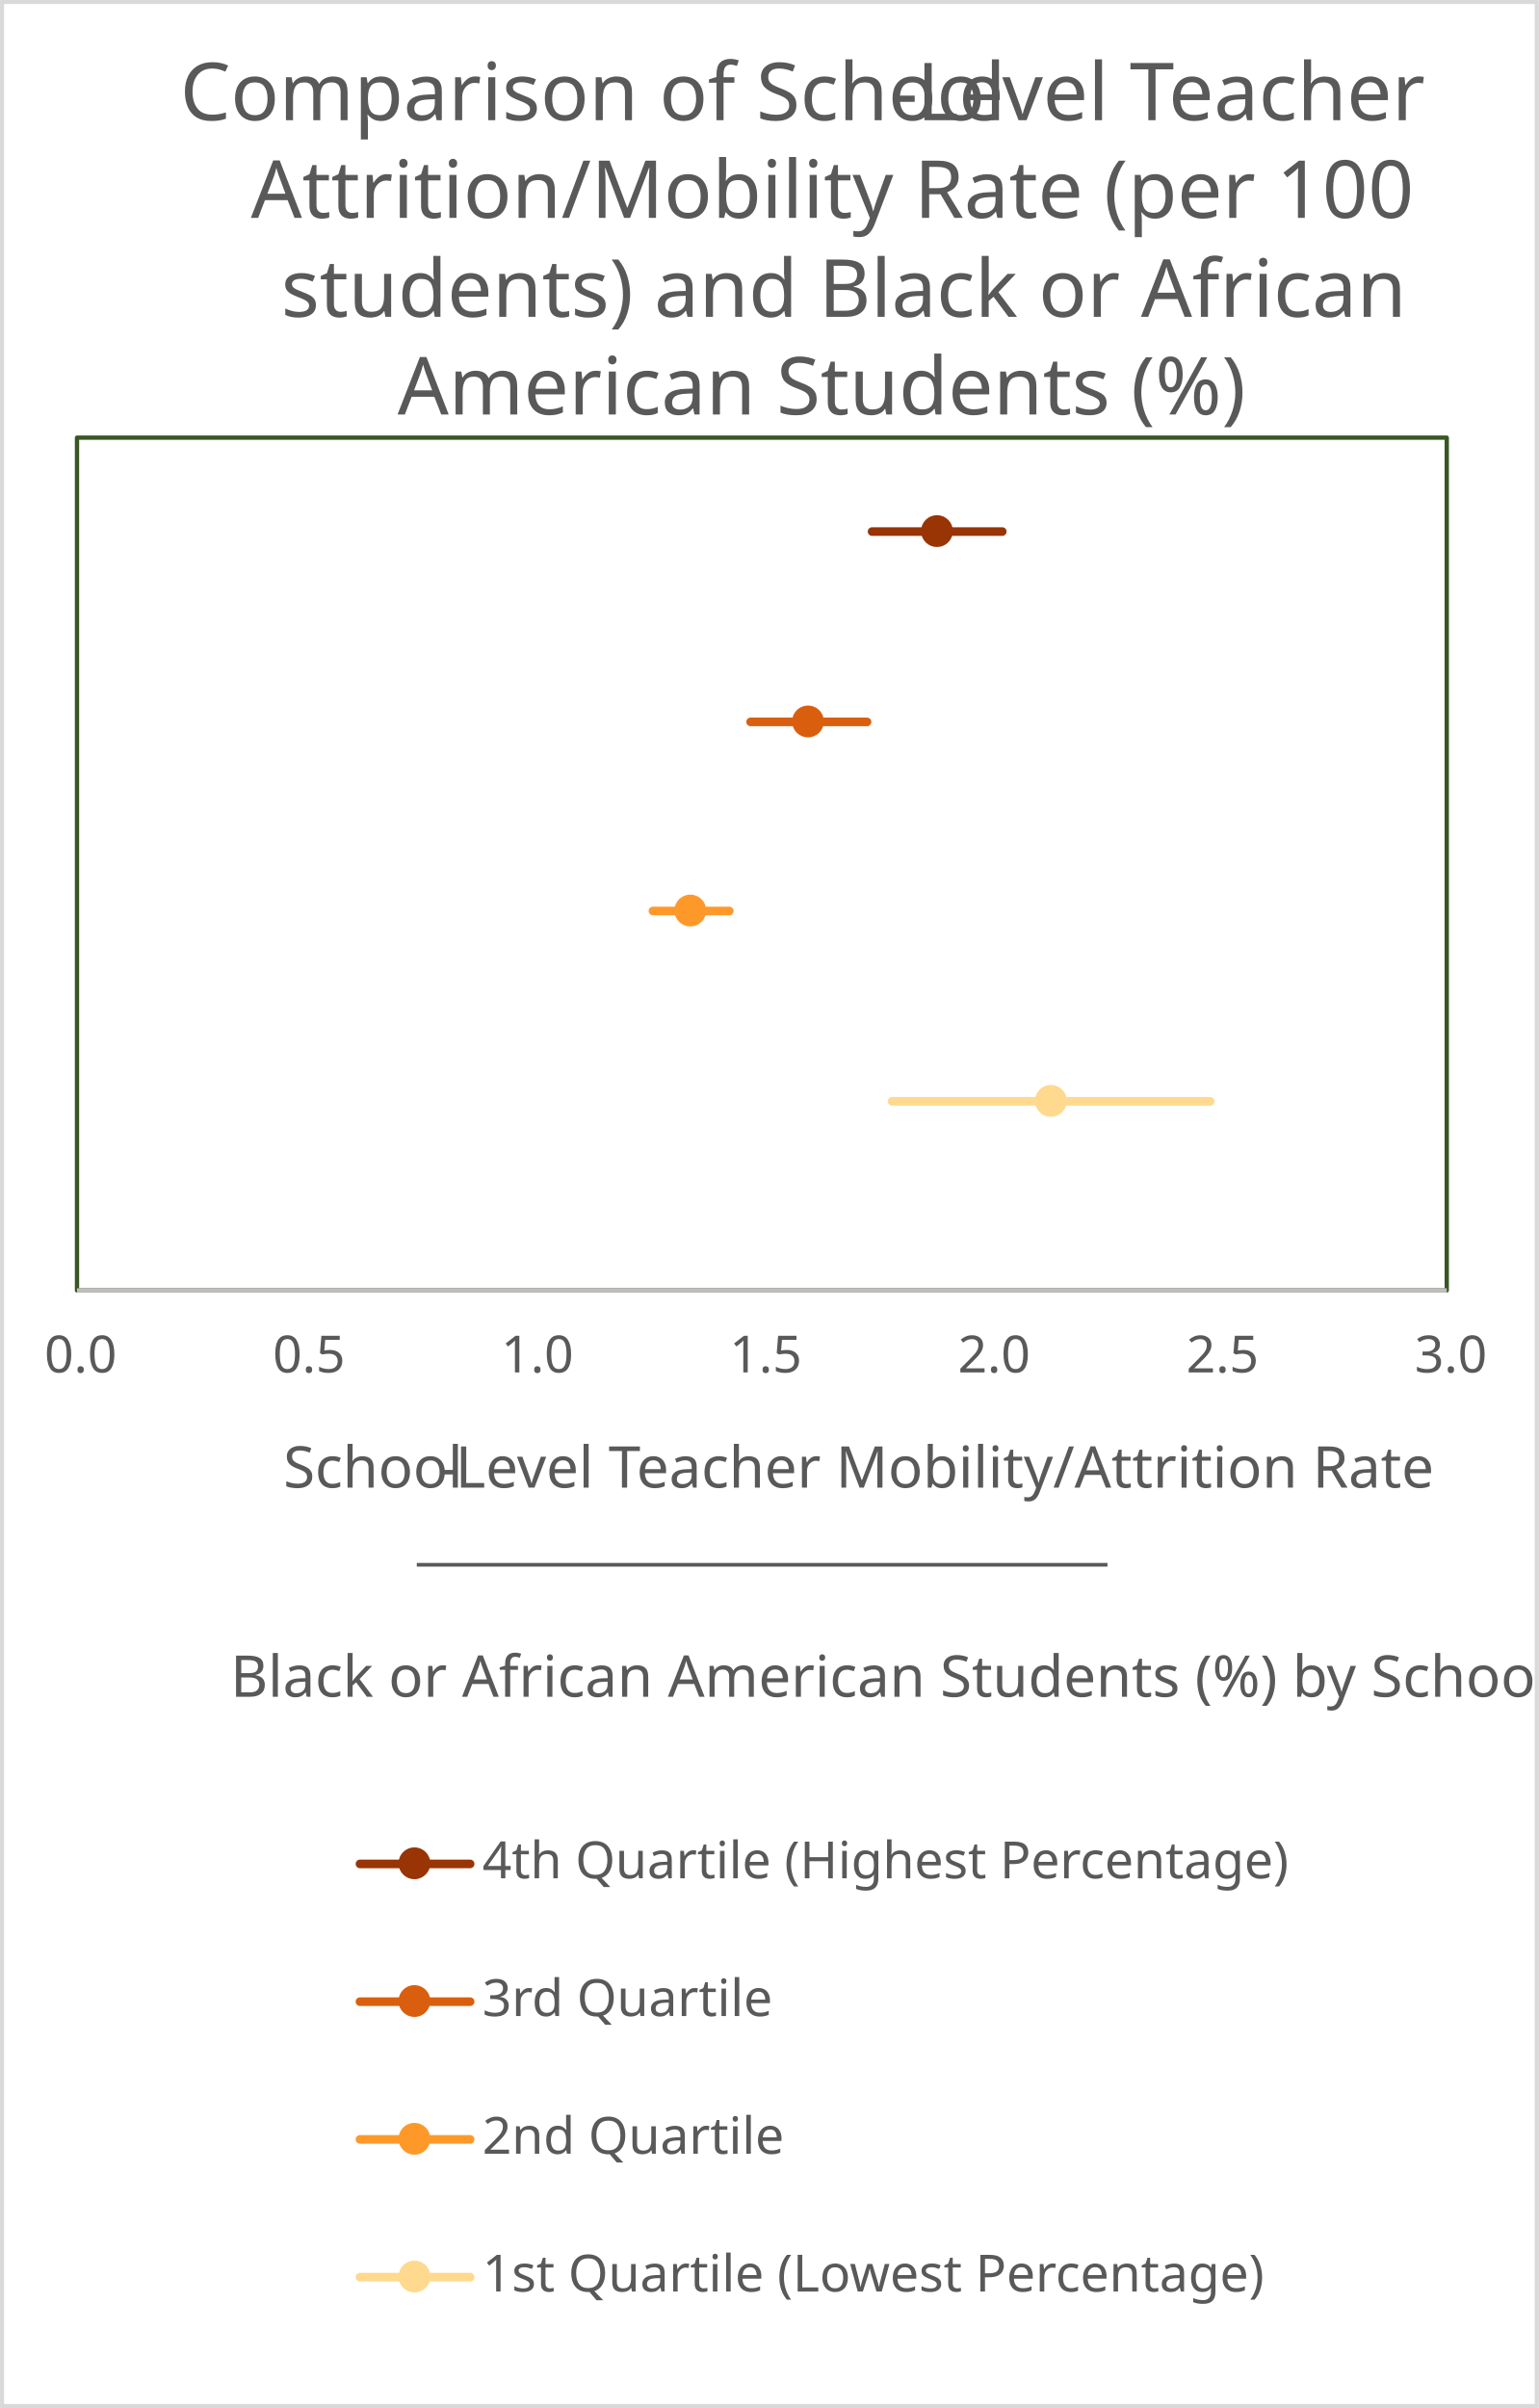
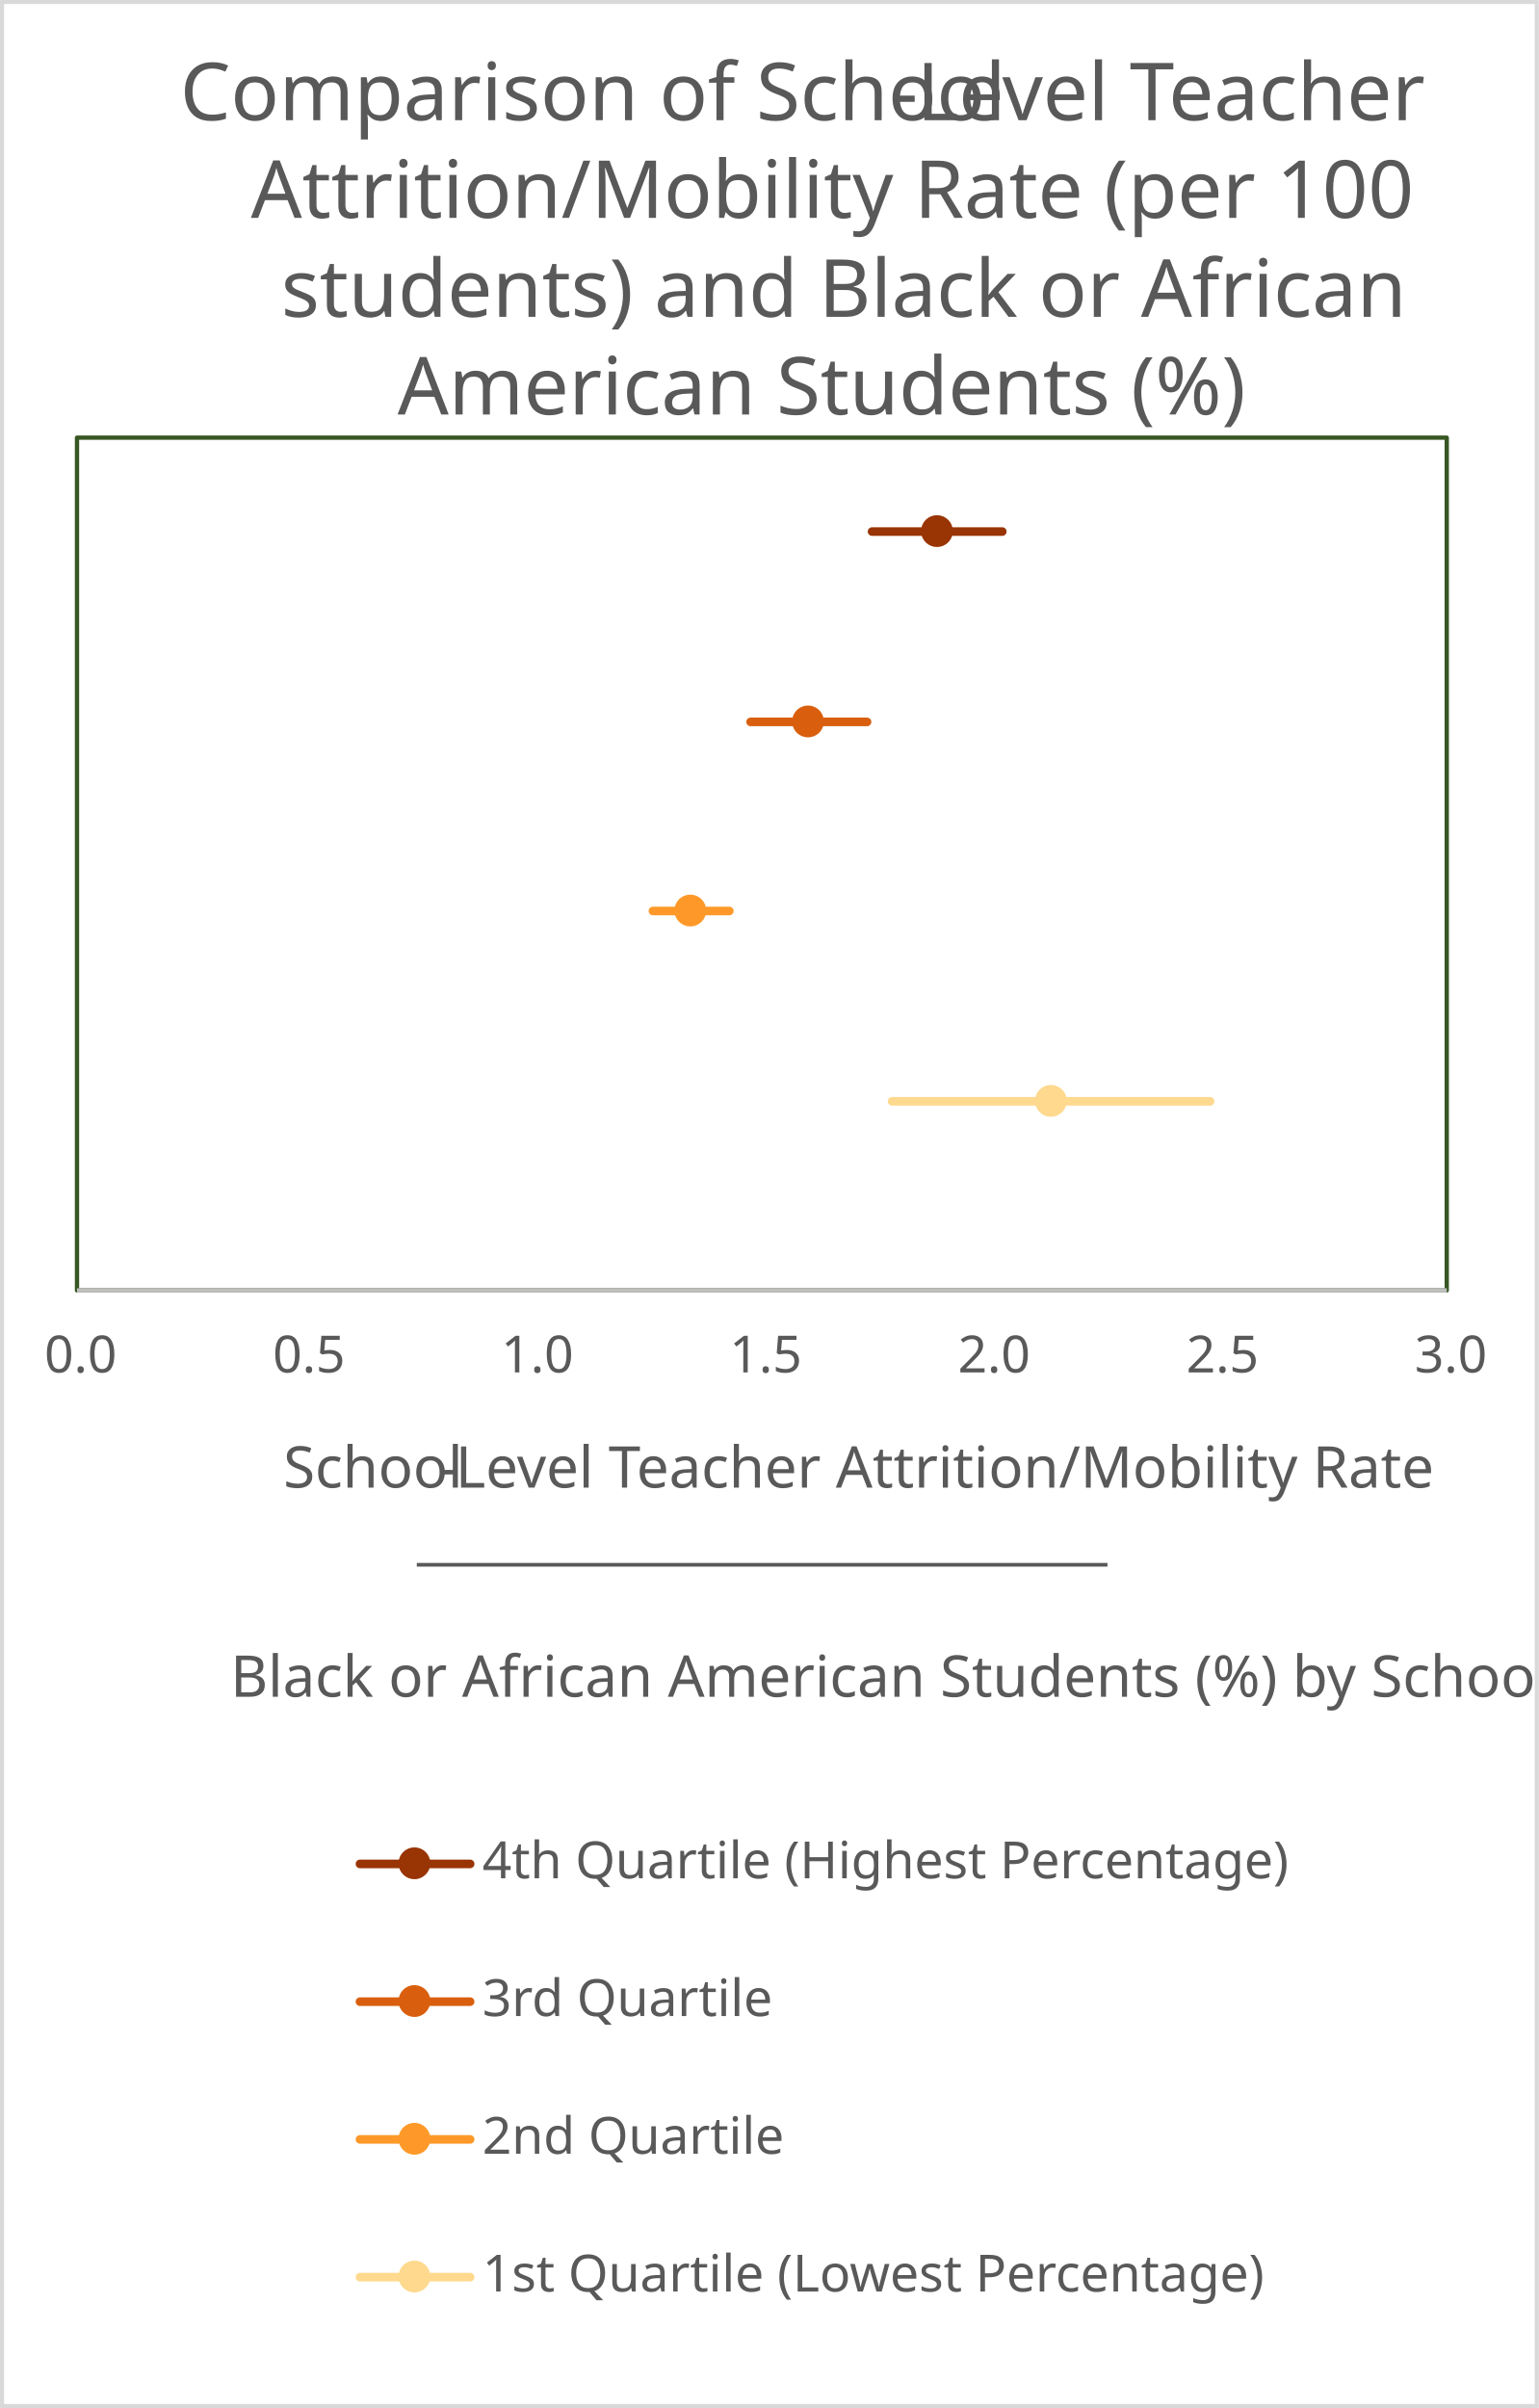
<svg xmlns="http://www.w3.org/2000/svg" width="1229" height="1923" overflow="hidden">
  <defs>
    <clipPath id="clip0">
      <rect x="1491" y="28" width="1229" height="1923" />
    </clipPath>
    <clipPath id="clip1">
      <rect x="1491" y="28" width="1226" height="1921" />
    </clipPath>
    <clipPath id="clip2">
      <rect x="1491" y="28" width="1226" height="1921" />
    </clipPath>
    <clipPath id="clip3">
      <rect x="1552" y="377" width="1098" height="685" />
    </clipPath>
    <clipPath id="clip4">
      <rect x="1491" y="28" width="1226" height="1921" />
    </clipPath>
    <clipPath id="clip5">
      <rect x="1552" y="377" width="1098" height="685" />
    </clipPath>
    <clipPath id="clip6">
      <rect x="1491" y="28" width="1226" height="1921" />
    </clipPath>
    <clipPath id="clip7">
      <rect x="1552" y="377" width="1098" height="685" />
    </clipPath>
    <clipPath id="clip8">
      <rect x="1491" y="28" width="1226" height="1921" />
    </clipPath>
    <clipPath id="clip9">
      <rect x="1552" y="377" width="1098" height="685" />
    </clipPath>
    <clipPath id="clip10">
      <rect x="1491" y="28" width="1226" height="1921" />
    </clipPath>
    <clipPath id="clip11">
      <rect x="1491" y="28" width="1226" height="1921" />
    </clipPath>
    <clipPath id="clip12">
      <rect x="1491" y="28" width="1226" height="1921" />
    </clipPath>
    <clipPath id="clip13">
      <rect x="1491" y="28" width="1226" height="1921" />
    </clipPath>
    <clipPath id="clip14">
      <rect x="1491" y="28" width="1226" height="1921" />
    </clipPath>
    <clipPath id="clip15">
      <rect x="1491" y="28" width="1226" height="1921" />
    </clipPath>
    <clipPath id="clip16">
      <rect x="1491" y="28" width="1226" height="1921" />
    </clipPath>
    <clipPath id="clip17">
      <rect x="1491" y="28" width="1226" height="1921" />
    </clipPath>
    <clipPath id="clip18">
      <rect x="1491" y="28" width="1226" height="1921" />
    </clipPath>
    <clipPath id="clip19">
      <rect x="1491" y="28" width="1226" height="1921" />
    </clipPath>
    <clipPath id="clip20">
      <rect x="1491" y="28" width="1226" height="1921" />
    </clipPath>
    <clipPath id="clip21">
      <rect x="1491" y="28" width="1226" height="1921" />
    </clipPath>
    <clipPath id="clip22">
      <rect x="1491" y="28" width="1226" height="1921" />
    </clipPath>
    <clipPath id="clip23">
      <rect x="1491" y="28" width="1226" height="1921" />
    </clipPath>
    <clipPath id="clip24">
      <rect x="1491" y="28" width="1226" height="1921" />
    </clipPath>
    <clipPath id="clip25">
      <rect x="1491" y="28" width="1226" height="1921" />
    </clipPath>
    <clipPath id="clip26">
      <rect x="1491" y="28" width="1226" height="1921" />
    </clipPath>
    <clipPath id="clip27">
      <rect x="1491" y="28" width="1226" height="1921" />
    </clipPath>
    <clipPath id="clip28">
      <rect x="1491" y="28" width="1226" height="1921" />
    </clipPath>
    <clipPath id="clip29">
      <rect x="1491" y="28" width="1226" height="1921" />
    </clipPath>
    <clipPath id="clip30">
      <rect x="1491" y="28" width="1226" height="1921" />
    </clipPath>
    <clipPath id="clip31">
      <rect x="1491" y="28" width="1226" height="1921" />
    </clipPath>
    <clipPath id="clip32">
      <rect x="1491" y="28" width="1226" height="1921" />
    </clipPath>
    <clipPath id="clip33">
      <rect x="1491" y="28" width="1226" height="1921" />
    </clipPath>
    <clipPath id="clip34">
      <rect x="1491" y="28" width="1226" height="1921" />
    </clipPath>
    <clipPath id="clip35">
      <rect x="1491" y="28" width="1226" height="1921" />
    </clipPath>
    <clipPath id="clip36">
      <rect x="1491" y="28" width="1226" height="1921" />
    </clipPath>
    <clipPath id="clip37">
      <rect x="1491" y="28" width="1226" height="1921" />
    </clipPath>
    <clipPath id="clip38">
      <rect x="1491" y="28" width="1226" height="1921" />
    </clipPath>
    <clipPath id="clip39">
      <rect x="1491" y="28" width="1226" height="1921" />
    </clipPath>
    <clipPath id="clip40">
      <rect x="1491" y="28" width="1226" height="1921" />
    </clipPath>
  </defs>
  <g clip-path="url(#clip0)" transform="translate(-1491 -28)">
    <rect x="1492" y="29" width="1226" height="1920" fill="#FFFFFF" />
    <g clip-path="url(#clip1)">
      <rect x="1552.5" y="377.5" width="1094" height="681" stroke="#385723" stroke-width="3.438" stroke-linejoin="round" stroke-miterlimit="10" fill="none" />
    </g>
    <g clip-path="url(#clip2)">
      <path d="M1552.5 1058.5 2646.5 1058.5" stroke="#BFBFBF" stroke-width="3.438" stroke-linejoin="round" stroke-miterlimit="10" fill="none" fill-rule="evenodd" />
    </g>
    <g clip-path="url(#clip3)">
      <path d="M2239.57 452.5 2187.5 452.5 2291.5 452.5" stroke="#993404" stroke-width="6.875" stroke-linecap="round" stroke-linejoin="round" stroke-miterlimit="10" fill="none" />
    </g>
    <g clip-path="url(#clip4)">
      <path d="M2250.34 452.134C2250.34 458.208 2245.41 463.133 2239.34 463.133 2233.26 463.133 2228.34 458.208 2228.34 452.134 2228.34 446.059 2233.26 441.134 2239.34 441.134 2245.41 441.134 2250.34 446.059 2250.34 452.134Z" stroke="#993404" stroke-width="3.438" stroke-linejoin="round" stroke-miterlimit="10" fill="#993404" />
    </g>
    <g clip-path="url(#clip5)">
      <path d="M2136.57 604.5 2090.5 604.5 2183.5 604.5" stroke="#D95F0E" stroke-width="6.875" stroke-linecap="round" stroke-linejoin="round" stroke-miterlimit="10" fill="none" />
    </g>
    <g clip-path="url(#clip6)">
      <path d="M2147.34 604.134C2147.34 610.209 2142.41 615.133 2136.34 615.133 2130.26 615.133 2125.34 610.209 2125.34 604.134 2125.34 598.059 2130.26 593.134 2136.34 593.134 2142.41 593.134 2147.34 598.059 2147.34 604.134Z" stroke="#D95F0E" stroke-width="3.438" stroke-linejoin="round" stroke-miterlimit="10" fill="#D95F0E" />
    </g>
    <g clip-path="url(#clip7)">
      <path d="M2042.57 755.5 2012.5 755.5 2073.5 755.5" stroke="#FE9929" stroke-width="6.875" stroke-linecap="round" stroke-linejoin="round" stroke-miterlimit="10" fill="none" />
    </g>
    <g clip-path="url(#clip8)">
      <path d="M2053.34 755.134C2053.34 761.209 2048.41 766.133 2042.34 766.133 2036.26 766.133 2031.34 761.209 2031.34 755.134 2031.34 749.059 2036.26 744.134 2042.34 744.134 2048.41 744.134 2053.34 749.059 2053.34 755.134Z" stroke="#FE9929" stroke-width="3.438" stroke-linejoin="round" stroke-miterlimit="10" fill="#FE9929" />
    </g>
    <g clip-path="url(#clip9)">
      <path d="M2330.58 907.5 2203.5 907.5 2457.5 907.5" stroke="#FED98E" stroke-width="6.875" stroke-linecap="round" stroke-linejoin="round" stroke-miterlimit="10" fill="none" />
    </g>
    <g clip-path="url(#clip10)">
      <path d="M2341.34 907.134C2341.34 913.209 2336.41 918.133 2330.34 918.133 2324.26 918.133 2319.34 913.209 2319.34 907.134 2319.34 901.059 2324.26 896.134 2330.34 896.134 2336.41 896.134 2341.34 901.059 2341.34 907.134Z" stroke="#FED98E" stroke-width="3.438" stroke-linejoin="round" stroke-miterlimit="10" fill="#FED98E" />
    </g>
    <g clip-path="url(#clip11)">
      <text fill="#595959" font-family="Calibri,Calibri_MSFontService,sans-serif" font-weight="400" font-size="41" transform="matrix(1 0 0 1 1526.45 1124)">0.0</text>
    </g>
    <g clip-path="url(#clip12)">
      <text fill="#595959" font-family="Calibri,Calibri_MSFontService,sans-serif" font-weight="400" font-size="41" transform="matrix(1 0 0 1 1708.84 1124)">0.5</text>
    </g>
    <g clip-path="url(#clip13)">
      <text fill="#595959" font-family="Calibri,Calibri_MSFontService,sans-serif" font-weight="400" font-size="41" transform="matrix(1 0 0 1 1891.24 1124)">1.0</text>
    </g>
    <g clip-path="url(#clip14)">
      <text fill="#595959" font-family="Calibri,Calibri_MSFontService,sans-serif" font-weight="400" font-size="41" transform="matrix(1 0 0 1 2073.64 1124)">1.5</text>
    </g>
    <g clip-path="url(#clip15)">
      <text fill="#595959" font-family="Calibri,Calibri_MSFontService,sans-serif" font-weight="400" font-size="41" transform="matrix(1 0 0 1 2256.04 1124)">2.0</text>
    </g>
    <g clip-path="url(#clip16)">
      <text fill="#595959" font-family="Calibri,Calibri_MSFontService,sans-serif" font-weight="400" font-size="41" transform="matrix(1 0 0 1 2438.44 1124)">2.5</text>
    </g>
    <g clip-path="url(#clip17)">
      <text fill="#595959" font-family="Calibri,Calibri_MSFontService,sans-serif" font-weight="400" font-size="41" transform="matrix(1 0 0 1 2620.84 1124)">3.0</text>
    </g>
    <g clip-path="url(#clip18)">
      <text fill="#595959" font-family="Calibri,Calibri_MSFontService,sans-serif" font-weight="400" font-size="46" transform="matrix(1 0 0 1 1717.33 1216)">School</text>
    </g>
    <g clip-path="url(#clip19)">
      <text fill="#595959" font-family="Calibri,Calibri_MSFontService,sans-serif" font-weight="400" font-size="46" transform="matrix(1 0 0 1 1840.74 1216)">-</text>
    </g>
    <g clip-path="url(#clip20)">
-       <text fill="#595959" font-family="Calibri,Calibri_MSFontService,sans-serif" font-weight="400" font-size="46" transform="matrix(1 0 0 1 1854.76 1216)">Level Teacher Mobility/Attrition Rate</text>
+       <text fill="#595959" font-family="Calibri,Calibri_MSFontService,sans-serif" font-weight="400" font-size="46" transform="matrix(1 0 0 1 1854.76 1216)">Level Teacher Attrition/Mobility Rate</text>
    </g>
    <g clip-path="url(#clip21)">
      <text fill="#595959" font-family="Calibri,Calibri_MSFontService,sans-serif" font-weight="400" font-size="46" transform="matrix(1 0 0 1 1823.99 1272)">___________________________</text>
    </g>
    <g clip-path="url(#clip22)">
      <text fill="#595959" font-family="Calibri,Calibri_MSFontService,sans-serif" font-weight="400" font-size="46" transform="matrix(1 0 0 1 1675.07 1383)">Black or African American Students (%) by School</text>
    </g>
    <g clip-path="url(#clip23)">
      <text fill="#595959" font-family="Calibri,Calibri_MSFontService,sans-serif" font-weight="400" font-size="64" transform="matrix(1 0 0 1 1634.78 124)">Comparison of School</text>
    </g>
    <g clip-path="url(#clip24)">
      <text fill="#595959" font-family="Calibri,Calibri_MSFontService,sans-serif" font-weight="400" font-size="64" transform="matrix(1 0 0 1 2203.5 124)">-</text>
    </g>
    <g clip-path="url(#clip25)">
      <text fill="#595959" font-family="Calibri,Calibri_MSFontService,sans-serif" font-weight="400" font-size="64" transform="matrix(1 0 0 1 2223.14 124)">Level Teacher </text>
    </g>
    <g clip-path="url(#clip26)">
      <text fill="#595959" font-family="Calibri,Calibri_MSFontService,sans-serif" font-weight="400" font-size="64" transform="matrix(1 0 0 1 1691.36 202)">Attrition/Mobility Rate (per 100 </text>
    </g>
    <g clip-path="url(#clip27)">
      <text fill="#595959" font-family="Calibri,Calibri_MSFontService,sans-serif" font-weight="400" font-size="64" transform="matrix(1 0 0 1 1715.54 281)">students) and Black or African </text>
    </g>
    <g clip-path="url(#clip28)">
      <text fill="#595959" font-family="Calibri,Calibri_MSFontService,sans-serif" font-weight="400" font-size="64" transform="matrix(1 0 0 1 1808.53 359)">American Students (%)</text>
    </g>
    <g clip-path="url(#clip29)">
      <path d="M1778.5 1516.5 1866.5 1516.5" stroke="#993404" stroke-width="6.875" stroke-linecap="round" stroke-linejoin="round" stroke-miterlimit="10" fill="none" fill-rule="evenodd" />
    </g>
    <g clip-path="url(#clip30)">
      <path d="M1833 1516C1833 1522.07 1828.08 1527 1822 1527 1815.93 1527 1811 1522.07 1811 1516 1811 1509.92 1815.93 1505 1822 1505 1828.08 1505 1833 1509.92 1833 1516Z" stroke="#993404" stroke-width="3.438" stroke-linejoin="round" stroke-miterlimit="10" fill="#993404" />
    </g>
    <g clip-path="url(#clip31)">
      <text fill="#595959" font-family="Calibri,Calibri_MSFontService,sans-serif" font-weight="400" font-size="41" transform="matrix(1 0 0 1 1876.23 1528)">4th Quartile (Highest Percentage)</text>
    </g>
    <g clip-path="url(#clip32)">
      <path d="M1778.5 1626.5 1866.5 1626.5" stroke="#D95F0E" stroke-width="6.875" stroke-linecap="round" stroke-linejoin="round" stroke-miterlimit="10" fill="none" fill-rule="evenodd" />
    </g>
    <g clip-path="url(#clip33)">
      <path d="M1833 1626C1833 1632.07 1828.08 1637 1822 1637 1815.93 1637 1811 1632.07 1811 1626 1811 1619.92 1815.93 1615 1822 1615 1828.08 1615 1833 1619.92 1833 1626Z" stroke="#D95F0E" stroke-width="3.438" stroke-linejoin="round" stroke-miterlimit="10" fill="#D95F0E" />
    </g>
    <g clip-path="url(#clip34)">
      <text fill="#595959" font-family="Calibri,Calibri_MSFontService,sans-serif" font-weight="400" font-size="41" transform="matrix(1 0 0 1 1876.23 1638)">3rd Quartile</text>
    </g>
    <g clip-path="url(#clip35)">
      <path d="M1778.5 1736.5 1866.5 1736.5" stroke="#FE9929" stroke-width="6.875" stroke-linecap="round" stroke-linejoin="round" stroke-miterlimit="10" fill="none" fill-rule="evenodd" />
    </g>
    <g clip-path="url(#clip36)">
      <path d="M1833 1736C1833 1742.07 1828.08 1747 1822 1747 1815.93 1747 1811 1742.07 1811 1736 1811 1729.92 1815.93 1725 1822 1725 1828.08 1725 1833 1729.92 1833 1736Z" stroke="#FE9929" stroke-width="3.438" stroke-linejoin="round" stroke-miterlimit="10" fill="#FE9929" />
    </g>
    <g clip-path="url(#clip37)">
      <text fill="#595959" font-family="Calibri,Calibri_MSFontService,sans-serif" font-weight="400" font-size="41" transform="matrix(1 0 0 1 1876.23 1748)">2nd Quartile</text>
    </g>
    <g clip-path="url(#clip38)">
      <path d="M1778.5 1846.5 1866.5 1846.5" stroke="#FED98E" stroke-width="6.875" stroke-linecap="round" stroke-linejoin="round" stroke-miterlimit="10" fill="none" fill-rule="evenodd" />
    </g>
    <g clip-path="url(#clip39)">
      <path d="M1833 1846C1833 1852.07 1828.08 1857 1822 1857 1815.93 1857 1811 1852.07 1811 1846 1811 1839.92 1815.93 1835 1822 1835 1828.08 1835 1833 1839.92 1833 1846Z" stroke="#FED98E" stroke-width="3.438" stroke-linejoin="round" stroke-miterlimit="10" fill="#FED98E" />
    </g>
    <g clip-path="url(#clip40)">
      <text fill="#595959" font-family="Calibri,Calibri_MSFontService,sans-serif" font-weight="400" font-size="41" transform="matrix(1 0 0 1 1876.23 1858)">1st Quartile (Lowest Percentage)</text>
    </g>
    <rect x="1492.5" y="29.5" width="1226" height="1920" stroke="#D9D9D9" stroke-width="3.438" stroke-linejoin="round" stroke-miterlimit="10" fill="none" />
  </g>
</svg>
